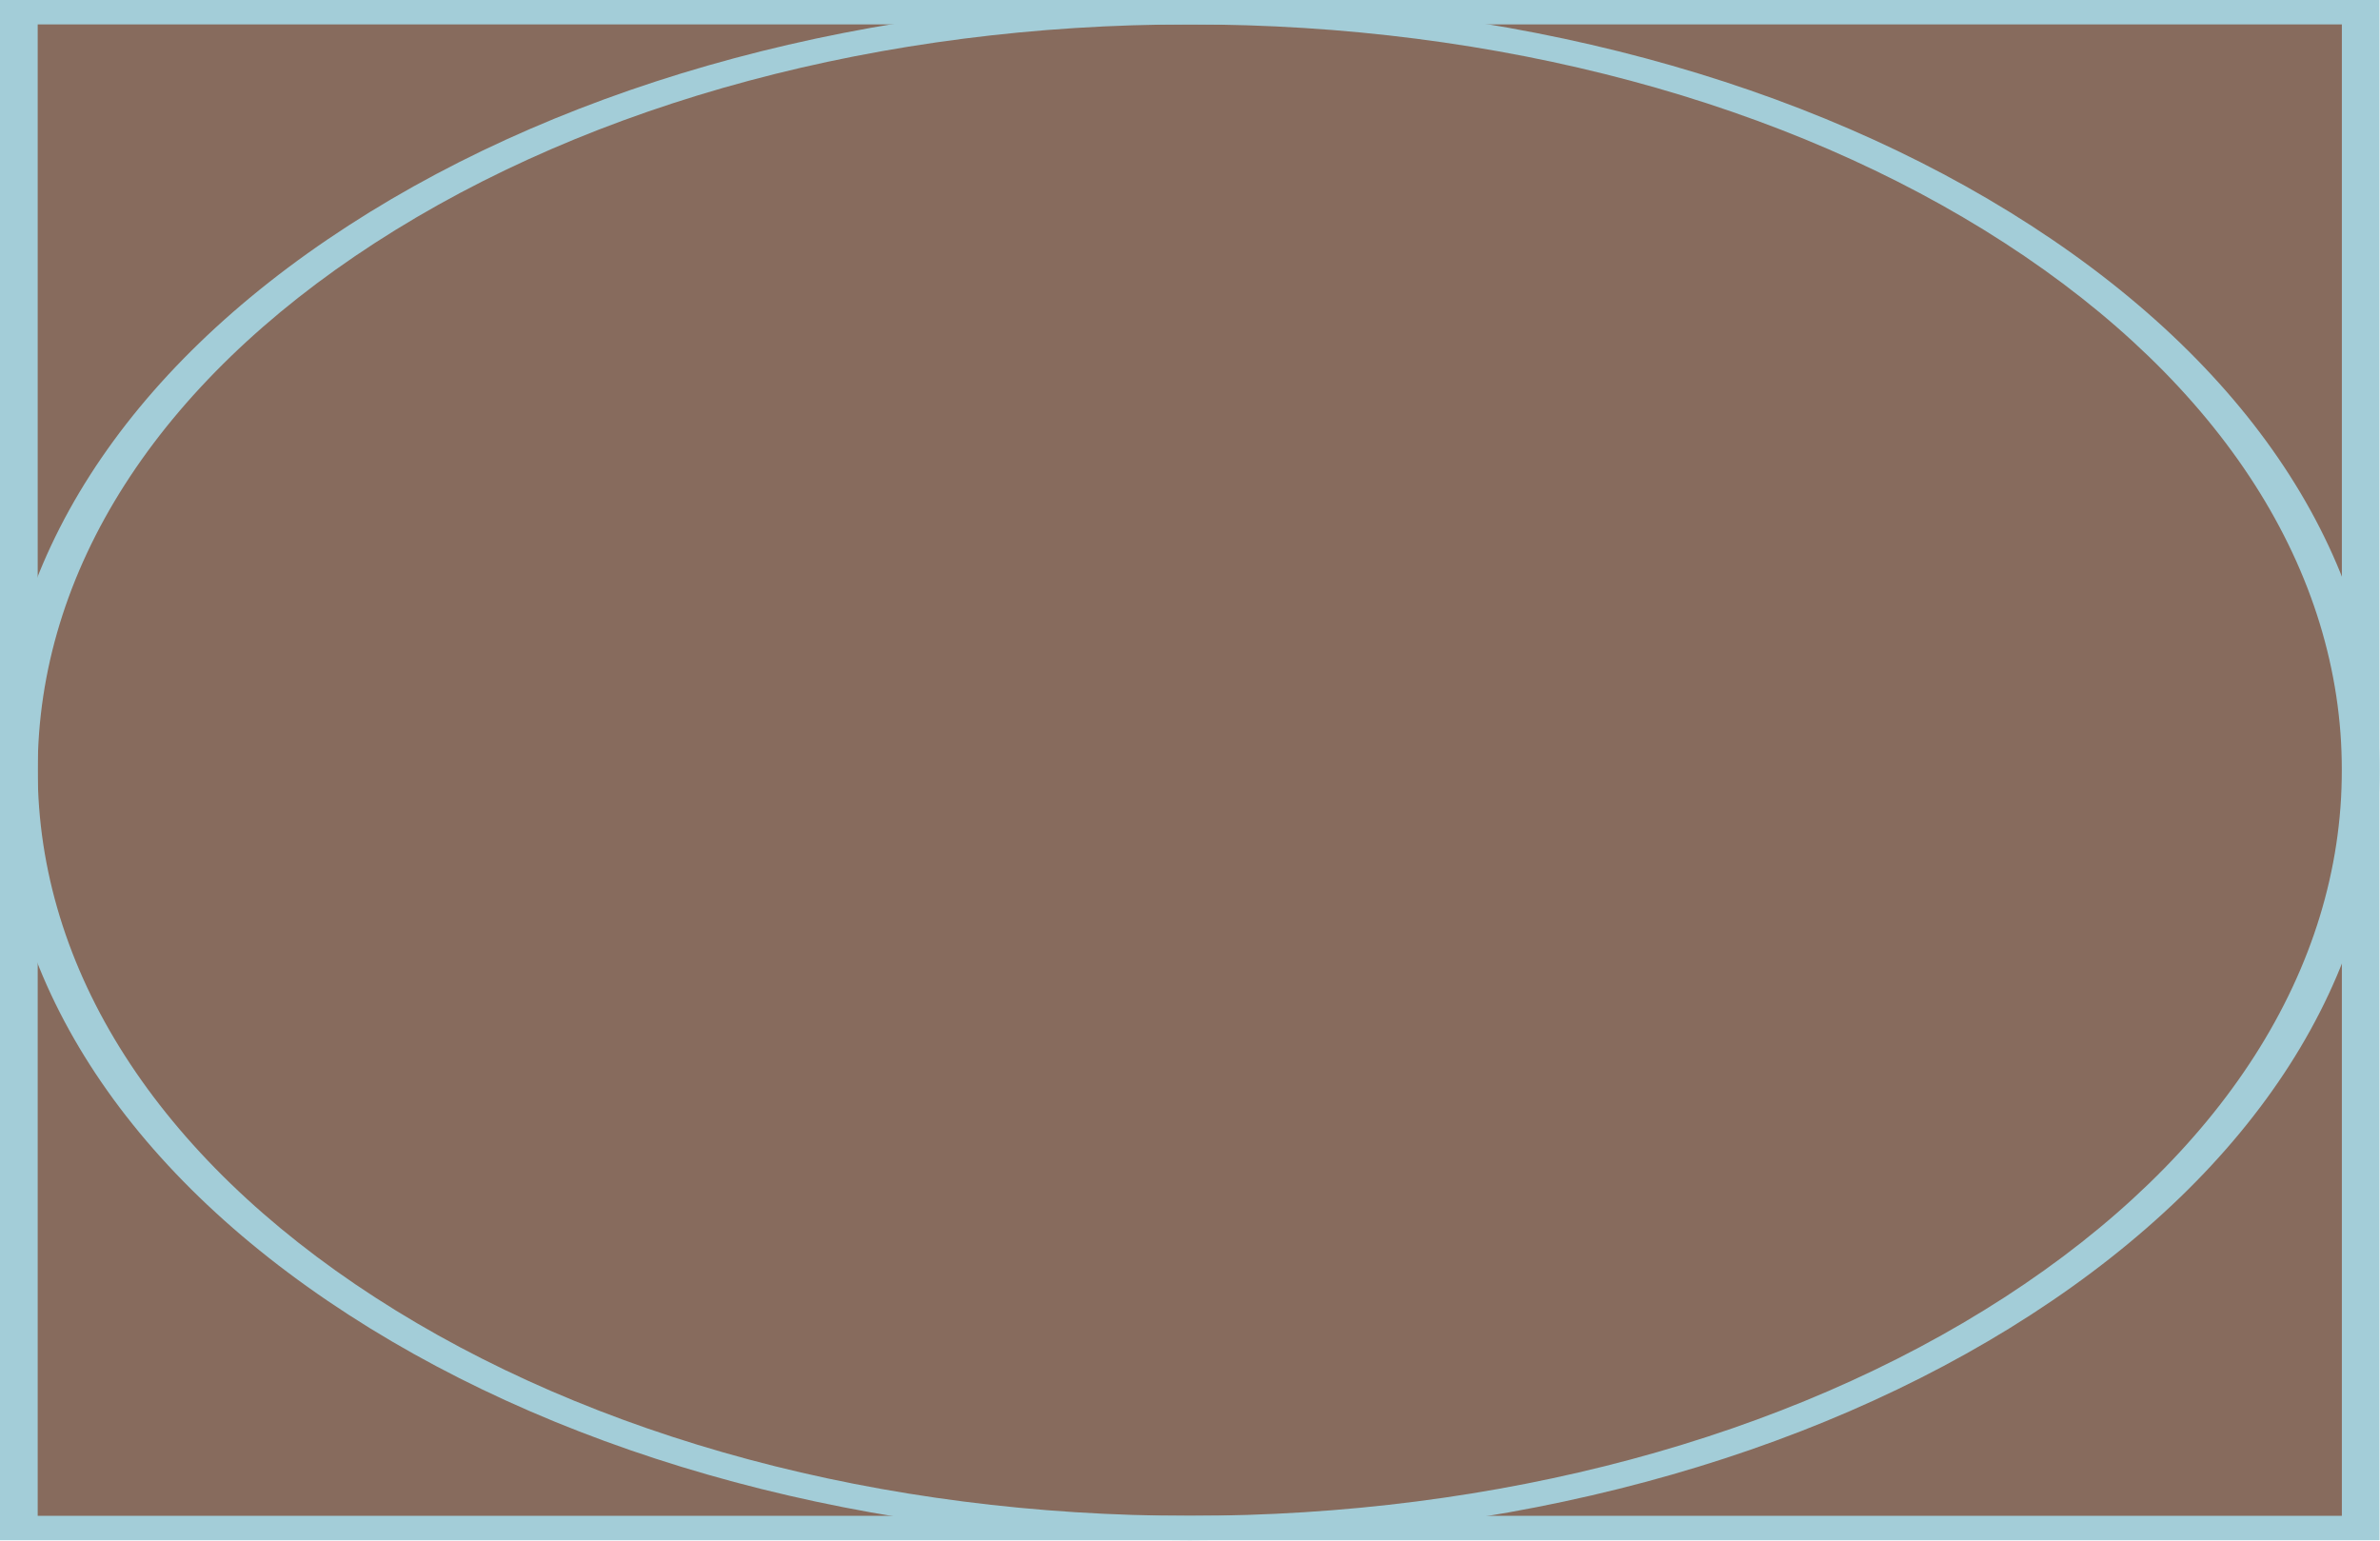
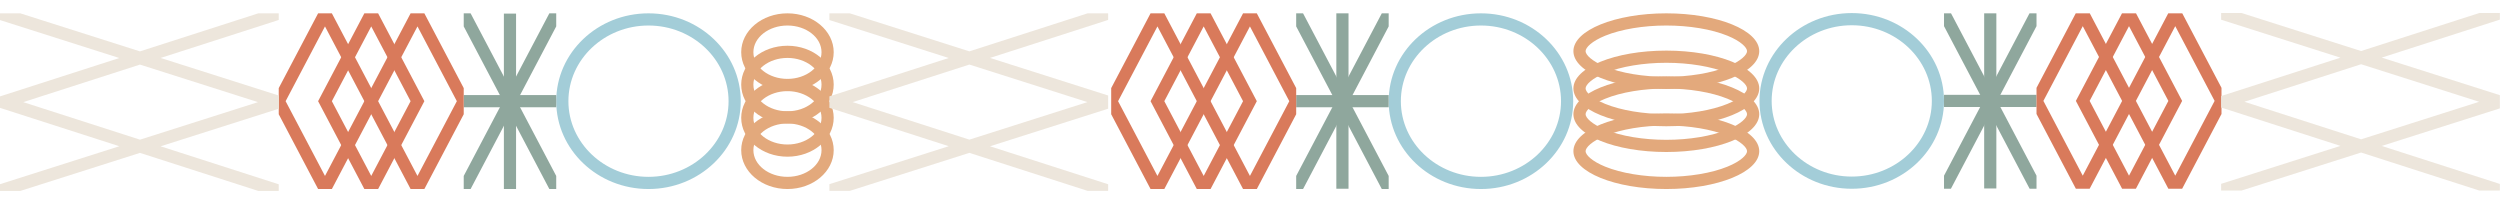
- <svg xmlns="http://www.w3.org/2000/svg" width="100%" height="100%" viewBox="0 0 3585 2321" version="1.1" xml:space="preserve" style="fill-rule:evenodd;clip-rule:evenodd;stroke-linejoin:round;stroke-miterlimit:2;">
-   <g transform="matrix(1,0,0,1,-3914.998,12.47333)">
-     <g transform="matrix(-5.555556,0,0,3.49603,7499.328,-12.47263)">
-       <rect x="5.111" y="5.258" width="634.957" height="653.229" style="fill:rgb(135,107,93);" />
+ <svg xmlns="http://www.w3.org/2000/svg" width="100%" height="100%" viewBox="0 0 10671 863" version="1.1" xml:space="preserve" style="fill-rule:evenodd;clip-rule:evenodd;stroke-linejoin:round;stroke-miterlimit:2;">
+   <g transform="matrix(1,0,0,1,0.002222,57.01667)">
+     <g transform="matrix(5.555556,0,0,5.555556,2767.99,749.7939)">
+       <path d="M0,-134.979C-39.15,-134.979 -70.888,-104.763 -70.888,-67.489C-70.888,-30.216 -39.15,0 0,0C39.15,0 70.888,-30.216 70.888,-67.489C70.888,-104.763 39.15,-134.979 0,-134.979M0,-125.62C33.927,-125.62 61.529,-99.542 61.529,-67.489C61.529,-35.436 33.927,-9.359 0,-9.359C-33.927,-9.359 -61.529,-35.436 -61.529,-67.489C-61.529,-99.542 -33.927,-125.62 0,-125.62" style="fill:rgb(163,205,216);fill-rule:nonzero;" />
    </g>
-     <g transform="matrix(5.555556,0,0,3.49603,3915,-12.47263)">
-       <path d="M10.221,653.229L634.957,653.229L634.957,10.515L10.221,10.515L10.221,653.229ZM645.179,663.745L0,663.745L0,0L645.179,0L645.179,663.745Z" style="fill:rgb(163,205,216);fill-rule:nonzero;" />
+     <g transform="matrix(5.555556,0,0,5.555556,0,0)">
+       <clipPath id="_clip1">
+         <rect x="356.286" y="0" width="71.065" height="134.963" clip-rule="nonzero" />
+       </clipPath>
+       <g clip-path="url(#_clip1)">
+         <g transform="matrix(-0.884849,-0.465879,-0.465879,0.884849,452.0525,20.45149)">
+           <rect x="26.712" y="-6.602" width="9.361" height="152.544" style="fill:rgb(143,167,157);" />
+         </g>
+         <g transform="matrix(-0.465867,-0.884855,-0.884855,0.465867,438.8414,7.238804)">
+           <rect x="-107.664" y="64.99" width="152.545" height="9.359" style="fill:rgb(143,167,157);" />
+         </g>
+         <g transform="matrix(-1,0,0,1,783.637,-945.053)">
+           <rect x="356.286" y="1007.847" width="71.065" height="9.359" style="fill:rgb(143,167,157);" />
+         </g>
+         <g transform="matrix(-1,0,0,1,783.637,-944.842)">
+           <rect x="387.139" y="945.037" width="9.359" height="134.768" style="fill:rgb(143,167,157);" />
+         </g>
+       </g>
    </g>
-     <g transform="matrix(5.555556,0,0,3.49603,5707.165,2271.235)">
-       <path d="M0,-642.713C-83.437,-642.713 -161.879,-609.286 -220.878,-548.59C-279.876,-487.893 -312.368,-407.194 -312.368,-321.356C-312.368,-235.519 -279.876,-154.819 -220.878,-94.123C-161.879,-33.427 -83.437,0.001 0,0.001C83.436,0.001 161.879,-33.427 220.877,-94.123C279.876,-154.819 312.368,-235.519 312.368,-321.356C312.368,-407.194 279.876,-487.893 220.877,-548.59C161.879,-609.286 83.436,-642.713 0,-642.713M0,10.516C-86.167,10.516 -167.176,-24.005 -228.105,-86.687C-289.034,-149.37 -322.59,-232.71 -322.59,-321.356C-322.59,-410.002 -289.034,-493.343 -228.105,-556.025C-167.176,-618.708 -86.167,-653.229 0,-653.229C86.167,-653.229 167.176,-618.708 228.105,-556.025C289.034,-493.343 322.589,-410.002 322.589,-321.356C322.589,-232.71 289.034,-149.37 228.105,-86.687C167.176,-24.005 86.167,10.516 0,10.516" style="fill:rgb(163,205,216);fill-rule:nonzero;" />
+     <g transform="matrix(5.555556,0,0,5.555556,6321.24,749.7939)">
+       <path d="M0,-134.979C-39.15,-134.979 -70.888,-104.763 -70.888,-67.489C-70.888,-30.216 -39.15,0 0,0C39.15,0 70.888,-30.216 70.888,-67.489C70.888,-104.763 39.15,-134.979 0,-134.979M0,-125.62C33.927,-125.62 61.529,-99.542 61.529,-67.489C61.529,-35.436 33.927,-9.359 0,-9.359C-33.927,-9.359 -61.529,-35.436 -61.529,-67.489C-61.529,-99.542 -33.927,-125.62 0,-125.62" style="fill:rgb(163,205,216);fill-rule:nonzero;" />
+     </g>
+     <g transform="matrix(5.555556,0,0,5.555556,0,0)">
+       <clipPath id="_clip2">
+         <rect x="995.871" y="0" width="71.065" height="134.963" clip-rule="nonzero" />
+       </clipPath>
+       <g clip-path="url(#_clip2)">
+         <g transform="matrix(-0.465867,-0.884855,-0.884855,0.465867,1078.426,7.239537)">
+           <rect x="-107.664" y="64.99" width="152.544" height="9.359" style="fill:rgb(143,167,157);" />
+         </g>
+         <g transform="matrix(-0.884849,-0.465879,-0.465879,0.884849,1091.637,20.45149)">
+           <rect x="26.712" y="-6.602" width="9.361" height="152.544" style="fill:rgb(143,167,157);" />
+         </g>
+         <g transform="matrix(-1,0,0,1,2062.807,-945.053)">
+           <rect x="995.871" y="1007.847" width="71.065" height="9.359" style="fill:rgb(143,167,157);" />
+         </g>
+         <g transform="matrix(-1,0,0,1,2062.807,-945.264)">
+           <rect x="1026.724" y="945.248" width="9.359" height="134.768" style="fill:rgb(143,167,157);" />
+         </g>
+       </g>
+     </g>
+     <g transform="matrix(5.555556,0,0,5.555556,7904.013,748.6706)">
+       <path d="M0,-134.979C-39.15,-134.979 -70.888,-104.763 -70.888,-67.49C-70.888,-30.216 -39.15,0 0,0C39.15,0 70.888,-30.216 70.888,-67.49C70.888,-104.763 39.15,-134.979 0,-134.979M0,-125.62C33.927,-125.62 61.529,-99.543 61.529,-67.49C61.529,-35.437 33.927,-9.359 0,-9.359C-33.927,-9.359 -61.529,-35.437 -61.529,-67.49C-61.529,-99.543 -33.927,-125.62 0,-125.62" style="fill:rgb(163,205,216);fill-rule:nonzero;" />
+     </g>
+     <g transform="matrix(-5.555556,0,0,5.555556,16990.478,-5252.539)">
+       <rect x="1493.611" y="1008.049" width="71.064" height="9.359" style="fill:rgb(143,167,157);" />
+     </g>
+     <g transform="matrix(5.555556,0,0,5.555556,0,0)">
+       <clipPath id="_clip3">
+         <rect x="1493.61" y="0" width="71.065" height="134.761" clip-rule="nonzero" />
+       </clipPath>
+       <g clip-path="url(#_clip3)">
+         <g transform="matrix(-0.884849,-0.465879,-0.465879,0.884849,1589.377,20.24856)">
+           <rect x="26.711" y="-6.602" width="9.362" height="152.543" style="fill:rgb(143,167,157);" />
+         </g>
+         <g transform="matrix(-0.465862,-0.884858,-0.884858,0.465862,1576.166,7.038052)">
+           <rect x="-107.663" y="64.99" width="152.543" height="9.359" style="fill:rgb(143,167,157);" />
+         </g>
+         <g transform="matrix(-1,0,0,1,3058.285,-945.668)">
+           <rect x="1524.463" y="945.45" width="9.359" height="134.768" style="fill:rgb(143,167,157);" />
+         </g>
+       </g>
+     </g>
+     <g transform="matrix(5.555556,0,0,5.555556,0,0)">
+       <clipPath id="_clip4">
+         <rect x="214.155" y="0" width="142.131" height="134.963" clip-rule="nonzero" />
+       </clipPath>
+       <g clip-path="url(#_clip4)">
+         <g transform="matrix(1,0,0,1,254.9766,67.4726)">
+           <path d="M0,0.001L30.244,57.445L60.488,0.001L30.244,-57.443L0,0.001ZM30.244,77.534L-10.577,0.001L30.244,-77.533L71.065,0.001L30.244,77.534Z" style="fill:rgb(217,122,91);fill-rule:nonzero;" />
+         </g>
+         <g transform="matrix(1,0,0,1,290.5088,67.4726)">
+           <path d="M0,0.001L30.245,57.445L60.488,0.001L30.245,-57.444L0,0.001ZM30.245,77.534L-10.577,0.001L30.245,-77.533L71.065,0.001L30.245,77.534Z" style="fill:rgb(217,122,91);fill-rule:nonzero;" />
+         </g>
+         <g transform="matrix(1,0,0,1,219.4438,67.4726)">
+           <path d="M0,0.001L30.245,57.445L60.488,0.001L30.245,-57.443L0,0.001ZM30.245,77.534L-10.577,0.001L30.245,-77.533L71.065,0.001L30.245,77.534Z" style="fill:rgb(217,122,91);fill-rule:nonzero;" />
+         </g>
+       </g>
+     </g>
+     <g transform="matrix(5.555556,0,0,5.555556,0,0)">
+       <clipPath id="_clip5">
+         <rect x="853.741" y="0" width="142.13" height="134.963" clip-rule="nonzero" />
+       </clipPath>
+       <g clip-path="url(#_clip5)">
+         <g transform="matrix(1,0,0,1,894.5615,67.4726)">
+           <path d="M0,0.001L30.244,57.445L60.488,0.001L30.244,-57.443L0,0.001ZM30.244,77.534L-10.577,0.001L30.244,-77.533L71.064,0.001L30.244,77.534Z" style="fill:rgb(217,122,91);fill-rule:nonzero;" />
+         </g>
+         <g transform="matrix(1,0,0,1,930.0942,67.4736)">
+           <path d="M0,0L30.244,57.444L60.488,0L30.244,-57.444L0,0ZM30.244,77.534L-10.577,0L30.244,-77.534L71.064,0L30.244,77.534Z" style="fill:rgb(217,122,91);fill-rule:nonzero;" />
+         </g>
+         <g transform="matrix(1,0,0,1,859.0288,67.4726)">
+           <path d="M0,0.001L30.244,57.445L60.488,0.001L30.244,-57.444L0,0.001ZM30.244,77.534L-10.577,0.001L30.244,-77.533L71.065,0.001L30.244,77.534Z" style="fill:rgb(217,122,91);fill-rule:nonzero;" />
+         </g>
+       </g>
+     </g>
+     <g transform="matrix(5.555556,0,0,5.555556,0,0)">
+       <clipPath id="_clip6">
+         <rect x="1564.675" y="0" width="142.13" height="134.761" clip-rule="nonzero" />
+       </clipPath>
+       <g clip-path="url(#_clip6)">
+         <g transform="matrix(1,0,0,1,1605.495,67.272)">
+           <path d="M0,-0.001L30.245,57.444L60.489,-0.001L30.245,-57.445L0,-0.001ZM30.245,77.533L-10.576,-0.001L30.245,-77.534L71.065,-0.001L30.245,77.533Z" style="fill:rgb(217,122,91);fill-rule:nonzero;" />
+         </g>
+         <g transform="matrix(1,0,0,1,1569.963,67.272)">
+           <path d="M0,-0.001L30.245,57.444L60.489,-0.001L30.245,-57.445L0,-0.001ZM30.245,77.533L-10.576,-0.001L30.245,-77.534L71.065,-0.001L30.245,77.533Z" style="fill:rgb(217,122,91);fill-rule:nonzero;" />
+         </g>
+         <g transform="matrix(1,0,0,1,1641.028,67.271)">
+           <path d="M0,0L30.244,57.444L60.488,0L30.244,-57.444L0,0ZM30.244,77.534L-10.576,0L30.244,-77.534L71.064,0L30.244,77.534Z" style="fill:rgb(217,122,91);fill-rule:nonzero;" />
+         </g>
+       </g>
+     </g>
+     <g transform="matrix(5.555556,0,0,5.555556,3361.183,611.7856)">
+       <path d="M0,-59.721C-19.624,-59.721 -35.532,-46.352 -35.532,-29.861C-35.532,-13.369 -19.624,0 0,0C19.624,0 35.532,-13.369 35.532,-29.861C35.532,-46.352 19.624,-59.721 0,-59.721M0,-50.362C14.432,-50.362 26.174,-41.165 26.174,-29.861C26.174,-18.556 14.432,-9.359 0,-9.359C-14.432,-9.359 -26.174,-18.556 -26.174,-29.861C-26.174,-41.165 -14.432,-50.362 0,-50.362" style="fill:rgb(227,169,124);fill-rule:nonzero;" />
+     </g>
+     <g transform="matrix(5.555556,0,0,5.555556,3361.183,331.6939)">
+       <path d="M0,-59.721C-19.624,-59.721 -35.532,-46.352 -35.532,-29.861C-35.532,-13.369 -19.624,0 0,0C19.624,0 35.532,-13.369 35.532,-29.861C35.532,-46.352 19.624,-59.721 0,-59.721M0,-50.362C14.432,-50.362 26.174,-41.165 26.174,-29.861C26.174,-18.556 14.432,-9.359 0,-9.359C-14.432,-9.359 -26.174,-18.556 -26.174,-29.861C-26.174,-41.165 -14.432,-50.362 0,-50.362" style="fill:rgb(227,169,124);fill-rule:nonzero;" />
+     </g>
+     <g transform="matrix(5.555556,0,0,5.555556,3361.183,749.7956)">
+       <path d="M0,-59.721C-19.624,-59.721 -35.532,-46.352 -35.532,-29.861C-35.532,-13.369 -19.624,0 0,0C19.624,0 35.532,-13.369 35.532,-29.861C35.532,-46.352 19.624,-59.721 0,-59.721M0,-50.362C14.432,-50.362 26.174,-41.165 26.174,-29.861C26.174,-18.556 14.432,-9.359 0,-9.359C-14.432,-9.359 -26.174,-18.556 -26.174,-29.861C-26.174,-41.165 -14.432,-50.362 0,-50.362" style="fill:rgb(227,169,124);fill-rule:nonzero;" />
+     </g>
+     <g transform="matrix(5.555556,0,0,5.555556,3361.183,470.0156)">
+       <path d="M0,-59.721C-19.624,-59.721 -35.532,-46.352 -35.532,-29.861C-35.532,-13.369 -19.624,0 0,0C19.624,0 35.532,-13.369 35.532,-29.861C35.532,-46.352 19.624,-59.721 0,-59.721M0,-50.362C14.432,-50.362 26.174,-41.165 26.174,-29.861C26.174,-18.556 14.432,-9.359 0,-9.359C-14.432,-9.359 -26.174,-18.556 -26.174,-29.861C-26.174,-41.165 -14.432,-50.362 0,-50.362" style="fill:rgb(227,169,124);fill-rule:nonzero;" />
+     </g>
+     <g transform="matrix(5.555556,0,0,5.555556,7112.537,481.8928)">
+       <path d="M0,-58.124C-39.426,-58.124 -71.387,-45.112 -71.387,-29.062C-71.387,-13.012 -39.426,0 0,0C39.426,0 71.387,-13.012 71.387,-29.062C71.387,-45.112 39.426,-58.124 0,-58.124M0,-48.765C17.627,-48.765 34.74,-45.915 46.949,-40.944C57.309,-36.726 62.028,-31.828 62.028,-29.062C62.028,-26.296 57.309,-21.398 46.949,-17.18C34.74,-12.209 17.627,-9.359 0,-9.359C-17.627,-9.359 -34.74,-12.209 -46.949,-17.18C-57.309,-21.398 -62.028,-26.296 -62.028,-29.062C-62.028,-31.828 -57.309,-36.726 -46.949,-40.944C-34.74,-45.915 -17.627,-48.765 0,-48.765" style="fill:rgb(227,169,124);fill-rule:nonzero;" />
+     </g>
+     <g transform="matrix(5.555556,0,0,5.555556,7112.537,749.7939)">
+       <path d="M0,-58.124C-39.426,-58.124 -71.387,-45.112 -71.387,-29.062C-71.387,-13.012 -39.426,0 0,0C39.426,0 71.387,-13.012 71.387,-29.062C71.387,-45.112 39.426,-58.124 0,-58.124M0,-48.765C17.627,-48.765 34.74,-45.915 46.949,-40.944C57.309,-36.726 62.028,-31.828 62.028,-29.062C62.028,-26.296 57.309,-21.398 46.949,-17.18C34.74,-12.209 17.627,-9.359 0,-9.359C-17.627,-9.359 -34.74,-12.209 -46.949,-17.18C-57.309,-21.398 -62.028,-26.296 -62.028,-29.062C-62.028,-31.828 -57.309,-36.726 -46.949,-40.944C-34.74,-45.915 -17.627,-48.765 0,-48.765" style="fill:rgb(227,169,124);fill-rule:nonzero;" />
+     </g>
+     <g transform="matrix(5.555556,0,0,5.555556,7112.537,322.8217)">
+       <path d="M0,-58.124C-39.426,-58.124 -71.387,-45.112 -71.387,-29.062C-71.387,-13.011 -39.426,0 0,0C39.426,0 71.387,-13.011 71.387,-29.062C71.387,-45.112 39.426,-58.124 0,-58.124M0,-48.765C17.627,-48.765 34.74,-45.915 46.949,-40.944C57.309,-36.726 62.028,-31.828 62.028,-29.062C62.028,-26.296 57.309,-21.397 46.949,-17.18C34.74,-12.209 17.628,-9.359 0,-9.359C-17.628,-9.359 -34.74,-12.209 -46.949,-17.18C-57.309,-21.397 -62.028,-26.296 -62.028,-29.062C-62.028,-31.828 -57.309,-36.726 -46.949,-40.944C-34.74,-45.915 -17.627,-48.765 0,-48.765" style="fill:rgb(227,169,124);fill-rule:nonzero;" />
+     </g>
+     <g transform="matrix(5.555556,0,0,5.555556,7112.537,591.7939)">
+       <path d="M0,-58.124C-39.426,-58.124 -71.387,-45.112 -71.387,-29.062C-71.387,-13.012 -39.426,0 0,0C39.426,0 71.387,-13.012 71.387,-29.062C71.387,-45.112 39.426,-58.124 0,-58.124M0,-48.765C17.627,-48.765 34.74,-45.915 46.949,-40.944C57.309,-36.726 62.028,-31.828 62.028,-29.062C62.028,-26.296 57.309,-21.398 46.949,-17.18C34.74,-12.209 17.627,-9.359 0,-9.359C-17.627,-9.359 -34.74,-12.209 -46.949,-17.18C-57.309,-21.398 -62.028,-26.296 -62.028,-29.062C-62.028,-31.828 -57.309,-36.726 -46.949,-40.944C-34.74,-45.915 -17.627,-48.765 0,-48.765" style="fill:rgb(227,169,124);fill-rule:nonzero;" />
+     </g>
+     <g transform="matrix(5.555556,0,0,5.555556,1101.203,378.9294)">
+       <path d="M0,-0.001L-90.679,28.841L-180.359,-0.002L-90.68,-28.844L0,-0.001ZM15.938,-63.133L15.938,-68.207L0.157,-68.207L-90.698,-38.988L-182.563,-68.207L-198.217,-68.207L-198.217,-63.048L-106.547,-33.89L-198.217,-4.409L-198.217,4.405L-106.546,33.887L-198.217,63.044L-198.217,68.206L-182.569,68.206L-90.697,38.985L0.16,68.206L15.937,68.206L15.938,68.203L15.938,63.131L-74.83,33.938L15.938,5.068L15.938,-5.07L-74.831,-33.941L15.938,-63.133Z" style="fill:rgb(237,230,220);fill-rule:nonzero;" />
+     </g>
+     <g transform="matrix(5.555556,0,0,5.555556,4641.449,378.795)">
+       <path d="M0,-0.001L-90.679,28.841L-180.359,-0.002L-90.68,-28.844L0,-0.001ZM15.938,-63.133L15.938,-68.207L0.157,-68.207L-90.698,-38.988L-182.563,-68.207L-198.217,-68.207L-198.217,-63.048L-106.547,-33.89L-198.217,-4.409L-198.217,4.405L-106.546,33.887L-198.217,63.044L-198.217,68.206L-182.569,68.206L-90.697,38.985L0.16,68.206L15.937,68.206L15.938,68.203L15.938,63.131L-74.83,33.938L15.938,5.068L15.938,-5.07L-74.831,-33.941L15.938,-63.133Z" style="fill:rgb(237,230,220);fill-rule:nonzero;" />
+     </g>
+     <g transform="matrix(5.555556,0,0,5.555556,10581.862,377.4222)">
+       <path d="M0,-0.001L-90.679,28.841L-180.359,-0.002L-90.68,-28.844L0,-0.001ZM15.938,-63.133L15.938,-68.207L0.157,-68.207L-90.698,-38.988L-182.563,-68.207L-198.217,-68.207L-198.217,-63.048L-106.547,-33.89L-198.217,-4.409L-198.217,4.405L-106.546,33.887L-198.217,63.044L-198.217,68.206L-182.569,68.206L-90.697,38.985L0.16,68.206L15.938,68.206L15.938,63.131L-74.83,33.938L15.938,5.068L15.938,-5.07L-74.831,-33.941L15.938,-63.133Z" style="fill:rgb(237,230,220);fill-rule:nonzero;" />
    </g>
  </g>
</svg>
